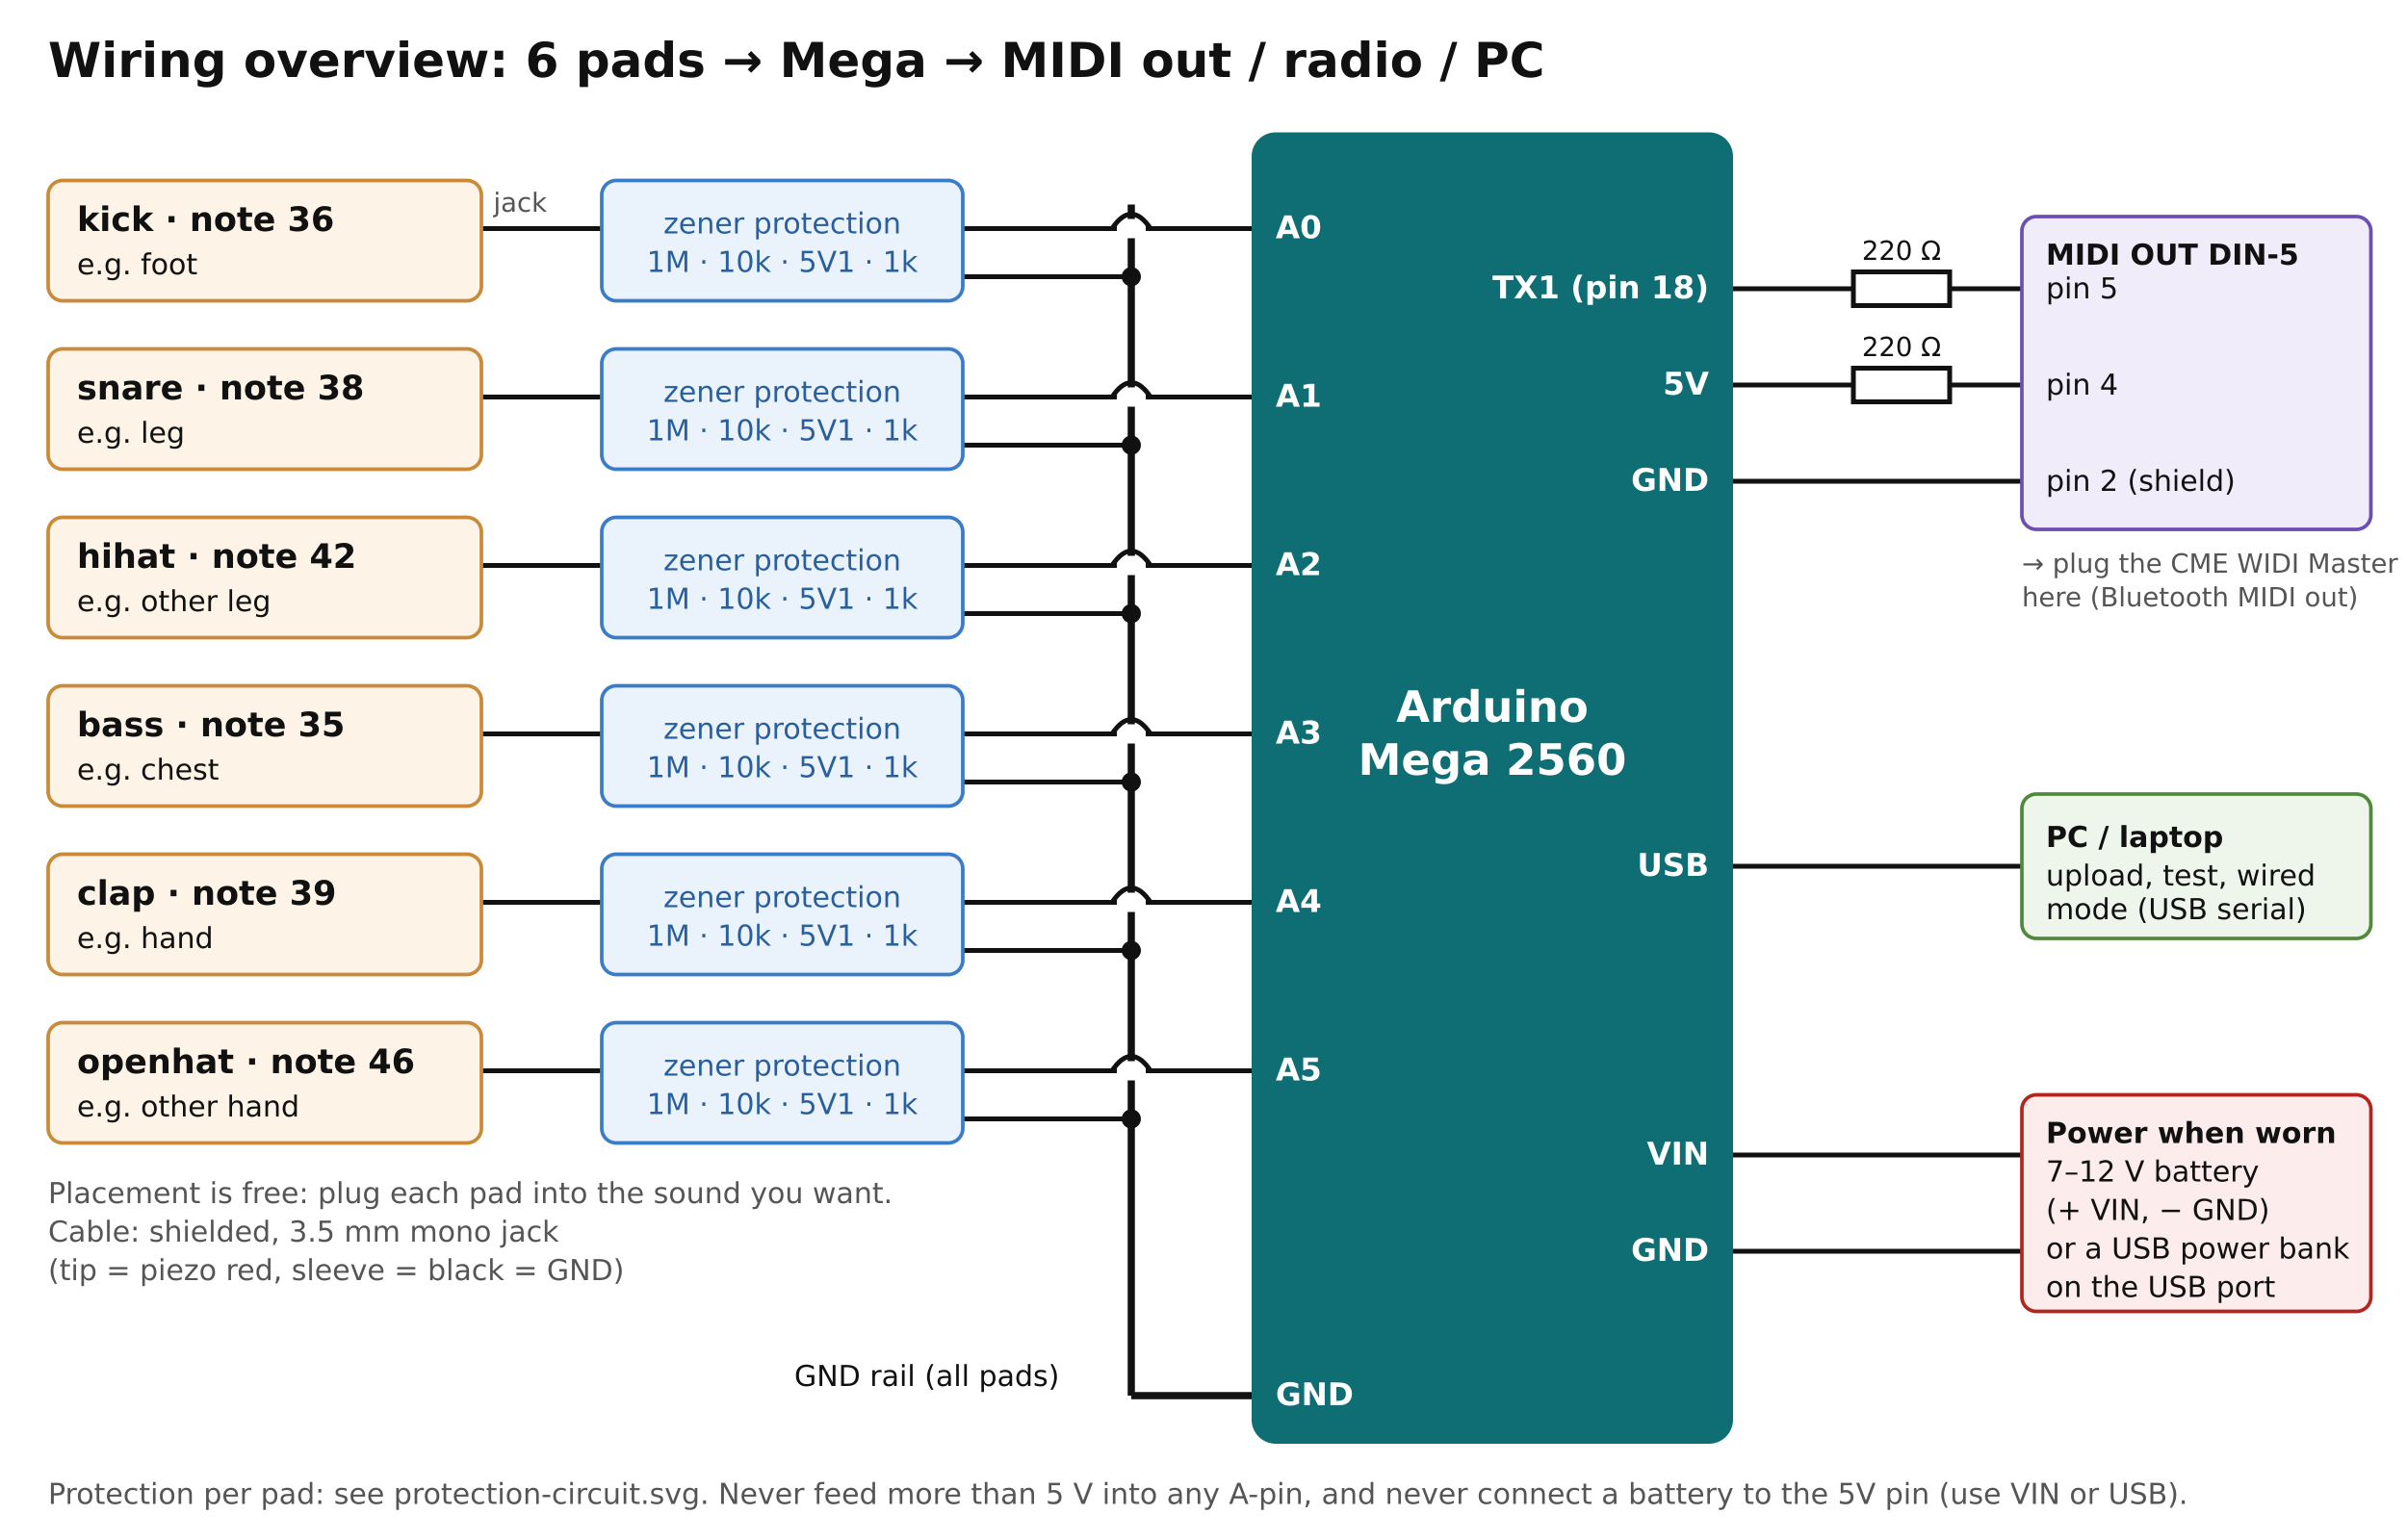
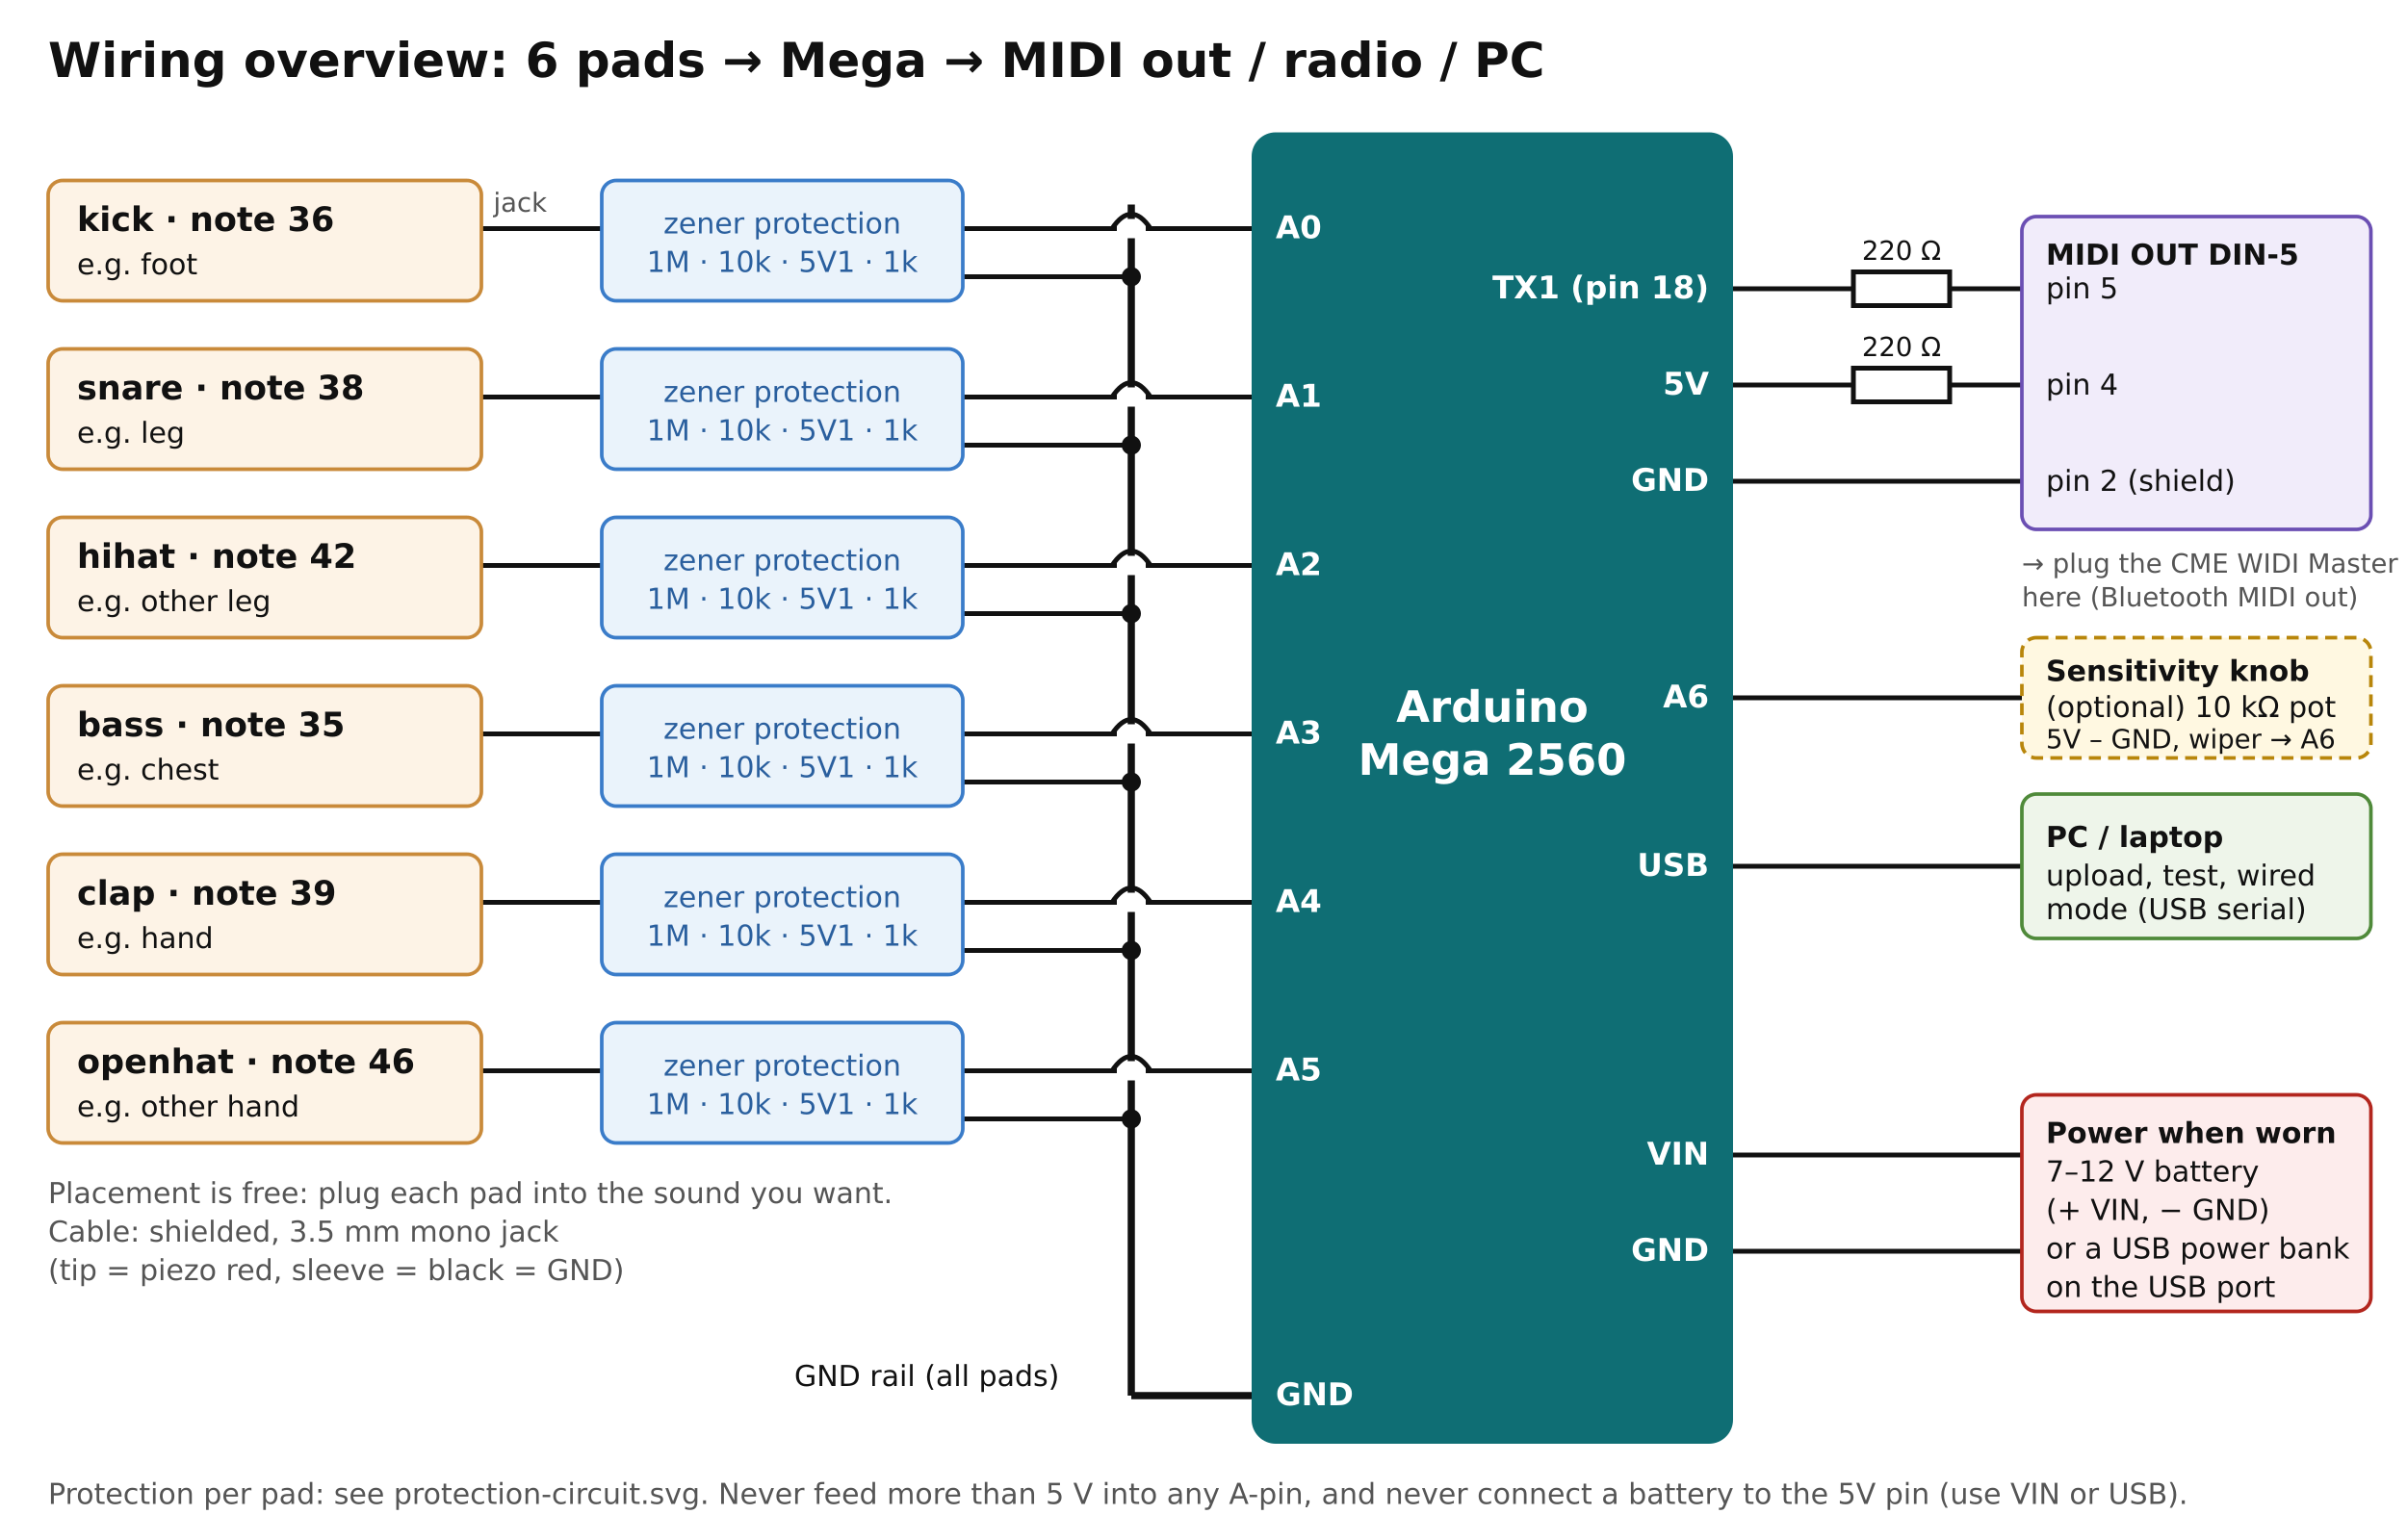
<svg xmlns="http://www.w3.org/2000/svg" viewBox="0 0 1000 640" width="1000" height="640" font-family="DejaVu Sans, Arial, sans-serif">
  <rect width="1000" height="640" fill="#ffffff" />
  <text x="20" y="32" font-size="20" font-weight="bold" fill="#111">Wiring overview: 6 pads → Mega → MIDI out / radio / PC</text>
  <g stroke="#111" stroke-width="2" fill="none">
    <line x1="200" y1="95" x2="250" y2="95" />
    <line x1="400" y1="95" x2="520" y2="95" />
    <line x1="200" y1="165" x2="250" y2="165" />
    <line x1="400" y1="165" x2="520" y2="165" />
    <line x1="200" y1="235" x2="250" y2="235" />
    <line x1="400" y1="235" x2="520" y2="235" />
    <line x1="200" y1="305" x2="250" y2="305" />
    <line x1="400" y1="305" x2="520" y2="305" />
    <line x1="200" y1="375" x2="250" y2="375" />
    <line x1="400" y1="375" x2="520" y2="375" />
    <line x1="200" y1="445" x2="250" y2="445" />
    <line x1="400" y1="445" x2="520" y2="445" />
  </g>
  <g stroke-width="3" fill="none">
    <line x1="470" y1="85" x2="470" y2="580" stroke="#111" />
    <line x1="470" y1="580" x2="520" y2="580" stroke="#111" />
  </g>
  <g stroke-width="2">
    <line x1="400" y1="115" x2="470" y2="115" stroke="#111" />
    <line x1="400" y1="185" x2="470" y2="185" stroke="#111" />
    <line x1="400" y1="255" x2="470" y2="255" stroke="#111" />
    <line x1="400" y1="325" x2="470" y2="325" stroke="#111" />
    <line x1="400" y1="395" x2="470" y2="395" stroke="#111" />
    <line x1="400" y1="465" x2="470" y2="465" stroke="#111" />
  </g>
  <g fill="#111">
    <circle cx="470" cy="115" r="4" />
    <circle cx="470" cy="185" r="4" />
    <circle cx="470" cy="255" r="4" />
    <circle cx="470" cy="325" r="4" />
    <circle cx="470" cy="395" r="4" />
    <circle cx="470" cy="465" r="4" />
  </g>
  <g fill="#fff" stroke="none">
    <rect x="464" y="91" width="12" height="8" />
    <rect x="464" y="161" width="12" height="8" />
    <rect x="464" y="231" width="12" height="8" />
    <rect x="464" y="301" width="12" height="8" />
    <rect x="464" y="371" width="12" height="8" />
    <rect x="464" y="441" width="12" height="8" />
  </g>
  <g stroke="#111" stroke-width="2" fill="none">
    <path d="M462 95 q8 -12 16 0" />
    <path d="M462 165 q8 -12 16 0" />
    <path d="M462 235 q8 -12 16 0" />
    <path d="M462 305 q8 -12 16 0" />
    <path d="M462 375 q8 -12 16 0" />
    <path d="M462 445 q8 -12 16 0" />
  </g>
  <g font-size="14">
    <g fill="#fdf3e6" stroke="#c98a3a" stroke-width="1.5">
      <rect x="20" y="75" width="180" height="50" rx="6" />
      <rect x="20" y="145" width="180" height="50" rx="6" />
      <rect x="20" y="215" width="180" height="50" rx="6" />
      <rect x="20" y="285" width="180" height="50" rx="6" />
      <rect x="20" y="355" width="180" height="50" rx="6" />
      <rect x="20" y="425" width="180" height="50" rx="6" />
    </g>
    <g fill="#111">
      <text x="32" y="96" font-weight="bold">kick · note 36</text>
      <text x="32" y="114" font-size="12">e.g. foot</text>
      <text x="32" y="166" font-weight="bold">snare · note 38</text>
      <text x="32" y="184" font-size="12">e.g. leg</text>
      <text x="32" y="236" font-weight="bold">hihat · note 42</text>
      <text x="32" y="254" font-size="12">e.g. other leg</text>
      <text x="32" y="306" font-weight="bold">bass · note 35</text>
      <text x="32" y="324" font-size="12">e.g. chest</text>
      <text x="32" y="376" font-weight="bold">clap · note 39</text>
      <text x="32" y="394" font-size="12">e.g. hand</text>
      <text x="32" y="446" font-weight="bold">openhat · note 46</text>
      <text x="32" y="464" font-size="12">e.g. other hand</text>
    </g>
    <g fill="#eaf3fb" stroke="#3a7cc9" stroke-width="1.5">
      <rect x="250" y="75" width="150" height="50" rx="6" />
      <rect x="250" y="145" width="150" height="50" rx="6" />
      <rect x="250" y="215" width="150" height="50" rx="6" />
      <rect x="250" y="285" width="150" height="50" rx="6" />
      <rect x="250" y="355" width="150" height="50" rx="6" />
      <rect x="250" y="425" width="150" height="50" rx="6" />
    </g>
    <g fill="#2a5f9e" font-size="12" text-anchor="middle">
      <text x="325" y="97">zener protection</text>
      <text x="325" y="113">1M · 10k · 5V1 · 1k</text>
      <text x="325" y="167">zener protection</text>
      <text x="325" y="183">1M · 10k · 5V1 · 1k</text>
      <text x="325" y="237">zener protection</text>
      <text x="325" y="253">1M · 10k · 5V1 · 1k</text>
      <text x="325" y="307">zener protection</text>
      <text x="325" y="323">1M · 10k · 5V1 · 1k</text>
      <text x="325" y="377">zener protection</text>
      <text x="325" y="393">1M · 10k · 5V1 · 1k</text>
      <text x="325" y="447">zener protection</text>
      <text x="325" y="463">1M · 10k · 5V1 · 1k</text>
    </g>
    <text x="205" y="88" font-size="11" fill="#555">jack</text>
    <text x="20" y="500" font-size="12" fill="#555">Placement is free: plug each pad into the sound you want.</text>
    <text x="20" y="516" font-size="12" fill="#555">Cable: shielded, 3.5 mm mono jack</text>
    <text x="20" y="532" font-size="12" fill="#555">(tip = piezo red, sleeve = black = GND)</text>
    <text x="330" y="576" font-size="12" fill="#111">GND rail (all pads)</text>
  </g>
  <rect x="520" y="55" width="200" height="545" rx="10" fill="#0f6e74" />
  <text x="620" y="300" font-size="18" font-weight="bold" fill="#fff" text-anchor="middle">Arduino</text>
  <text x="620" y="322" font-size="18" font-weight="bold" fill="#fff" text-anchor="middle">Mega 2560</text>
  <g fill="#fff" font-size="13" font-weight="bold">
    <text x="530" y="99">A0</text>
    <text x="530" y="169">A1</text>
    <text x="530" y="239">A2</text>
    <text x="530" y="309">A3</text>
    <text x="530" y="379">A4</text>
    <text x="530" y="449">A5</text>
    <text x="530" y="584">GND</text>
    <text x="710" y="124" text-anchor="end">TX1 (pin 18)</text>
    <text x="710" y="164" text-anchor="end">5V</text>
    <text x="710" y="204" text-anchor="end">GND</text>
    <text x="710" y="364" text-anchor="end">USB</text>
    <text x="710" y="484" text-anchor="end">VIN</text>
    <text x="710" y="524" text-anchor="end">GND</text>
  </g>
  <g stroke="#111" stroke-width="2" fill="none">
    <line x1="720" y1="120" x2="770" y2="120" />
    <rect x="770" y="113" width="40" height="14" fill="#fff" />
    <line x1="810" y1="120" x2="840" y2="120" />
    <line x1="720" y1="160" x2="770" y2="160" />
    <rect x="770" y="153" width="40" height="14" fill="#fff" />
    <line x1="810" y1="160" x2="840" y2="160" />
    <line x1="720" y1="200" x2="840" y2="200" />
    <line x1="720" y1="360" x2="840" y2="360" />
    <line x1="720" y1="480" x2="840" y2="480" />
    <line x1="720" y1="520" x2="840" y2="520" />
  </g>
  <g font-size="11" fill="#111" text-anchor="middle">
    <text x="790" y="108">220 Ω</text>
    <text x="790" y="148">220 Ω</text>
  </g>
  <rect x="840" y="90" width="145" height="130" rx="6" fill="#f1ecfa" stroke="#6b4fb3" stroke-width="1.5" />
  <g font-size="12" fill="#111">
    <text x="850" y="110" font-weight="bold">MIDI OUT DIN-5</text>
    <text x="850" y="124">pin 5</text>
    <text x="850" y="164">pin 4</text>
    <text x="850" y="204">pin 2 (shield)</text>
    <text x="840" y="238" font-size="11" fill="#555">→ plug the CME WIDI Master</text>
    <text x="840" y="252" font-size="11" fill="#555">here (Bluetooth MIDI out)</text>
  </g>
+   <g stroke="#111" stroke-width="2" fill="none">
+     <line x1="720" y1="290" x2="840" y2="290" />
+   </g>
+   <text x="710" y="294" font-size="13" font-weight="bold" fill="#fff" text-anchor="end">A6</text>
+   <rect x="840" y="265" width="145" height="50" rx="6" fill="#fff8e1" stroke="#b8860b" stroke-width="1.5" stroke-dasharray="5 3" />
+   <g font-size="12" fill="#111">
+     <text x="850" y="283" font-weight="bold">Sensitivity knob</text>
+     <text x="850" y="298">(optional) 10 kΩ pot</text>
+     <text x="850" y="311" font-size="11">5V – GND, wiper → A6</text>
+   </g>
  <rect x="840" y="330" width="145" height="60" rx="6" fill="#eef5ea" stroke="#4f8a3a" stroke-width="1.5" />
  <g font-size="12" fill="#111">
    <text x="850" y="352" font-weight="bold">PC / laptop</text>
    <text x="850" y="368">upload, test, wired</text>
    <text x="850" y="382">mode (USB serial)</text>
  </g>
  <rect x="840" y="455" width="145" height="90" rx="6" fill="#fdecec" stroke="#b3261e" stroke-width="1.5" />
  <g font-size="12" fill="#111">
    <text x="850" y="475" font-weight="bold">Power when worn</text>
    <text x="850" y="491">7–12 V battery</text>
    <text x="850" y="507">(+ VIN, − GND)</text>
    <text x="850" y="523">or a USB power bank</text>
    <text x="850" y="539">on the USB port</text>
  </g>
  <text x="20" y="625" font-size="12" fill="#555">Protection per pad: see protection-circuit.svg. Never feed more than 5 V into any A-pin, and never connect a battery to the 5V pin (use VIN or USB).</text>
</svg>
